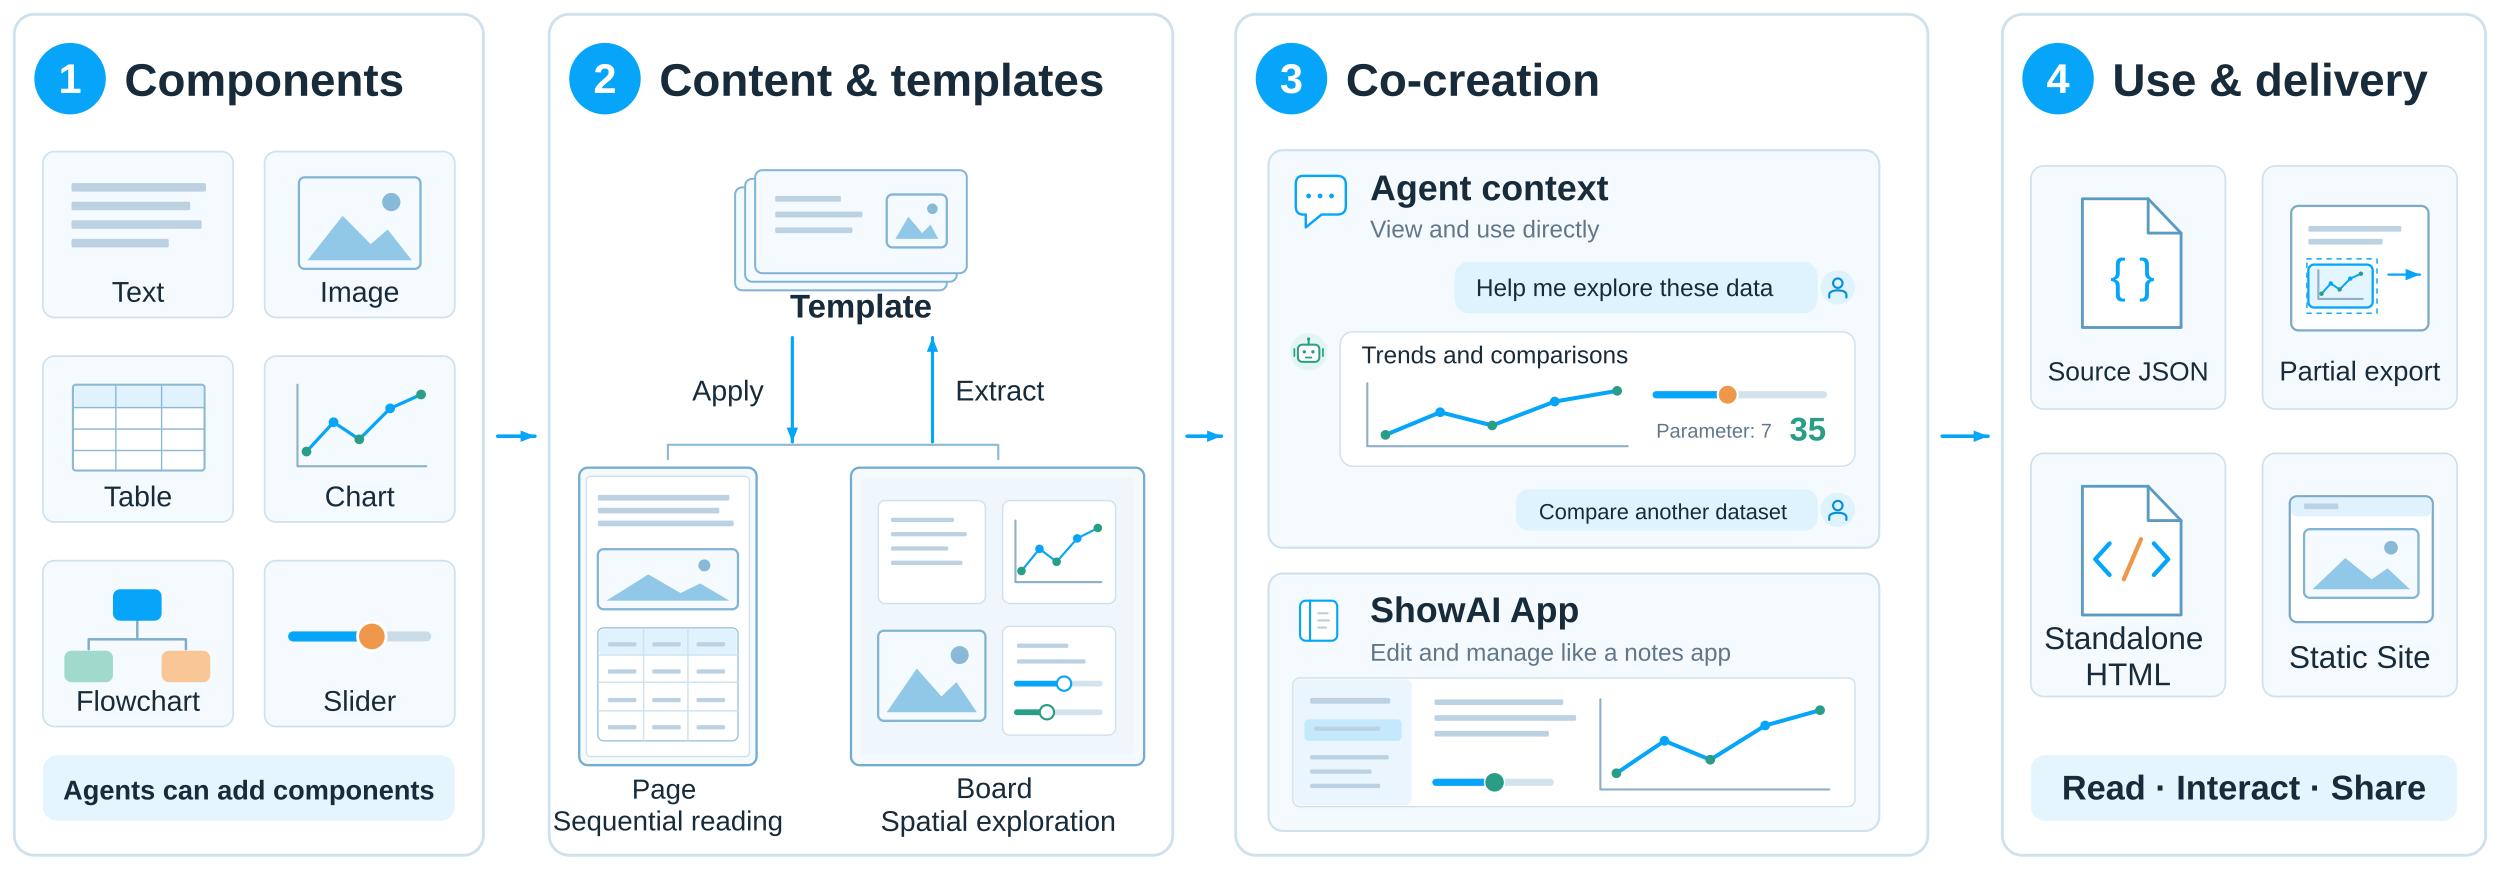
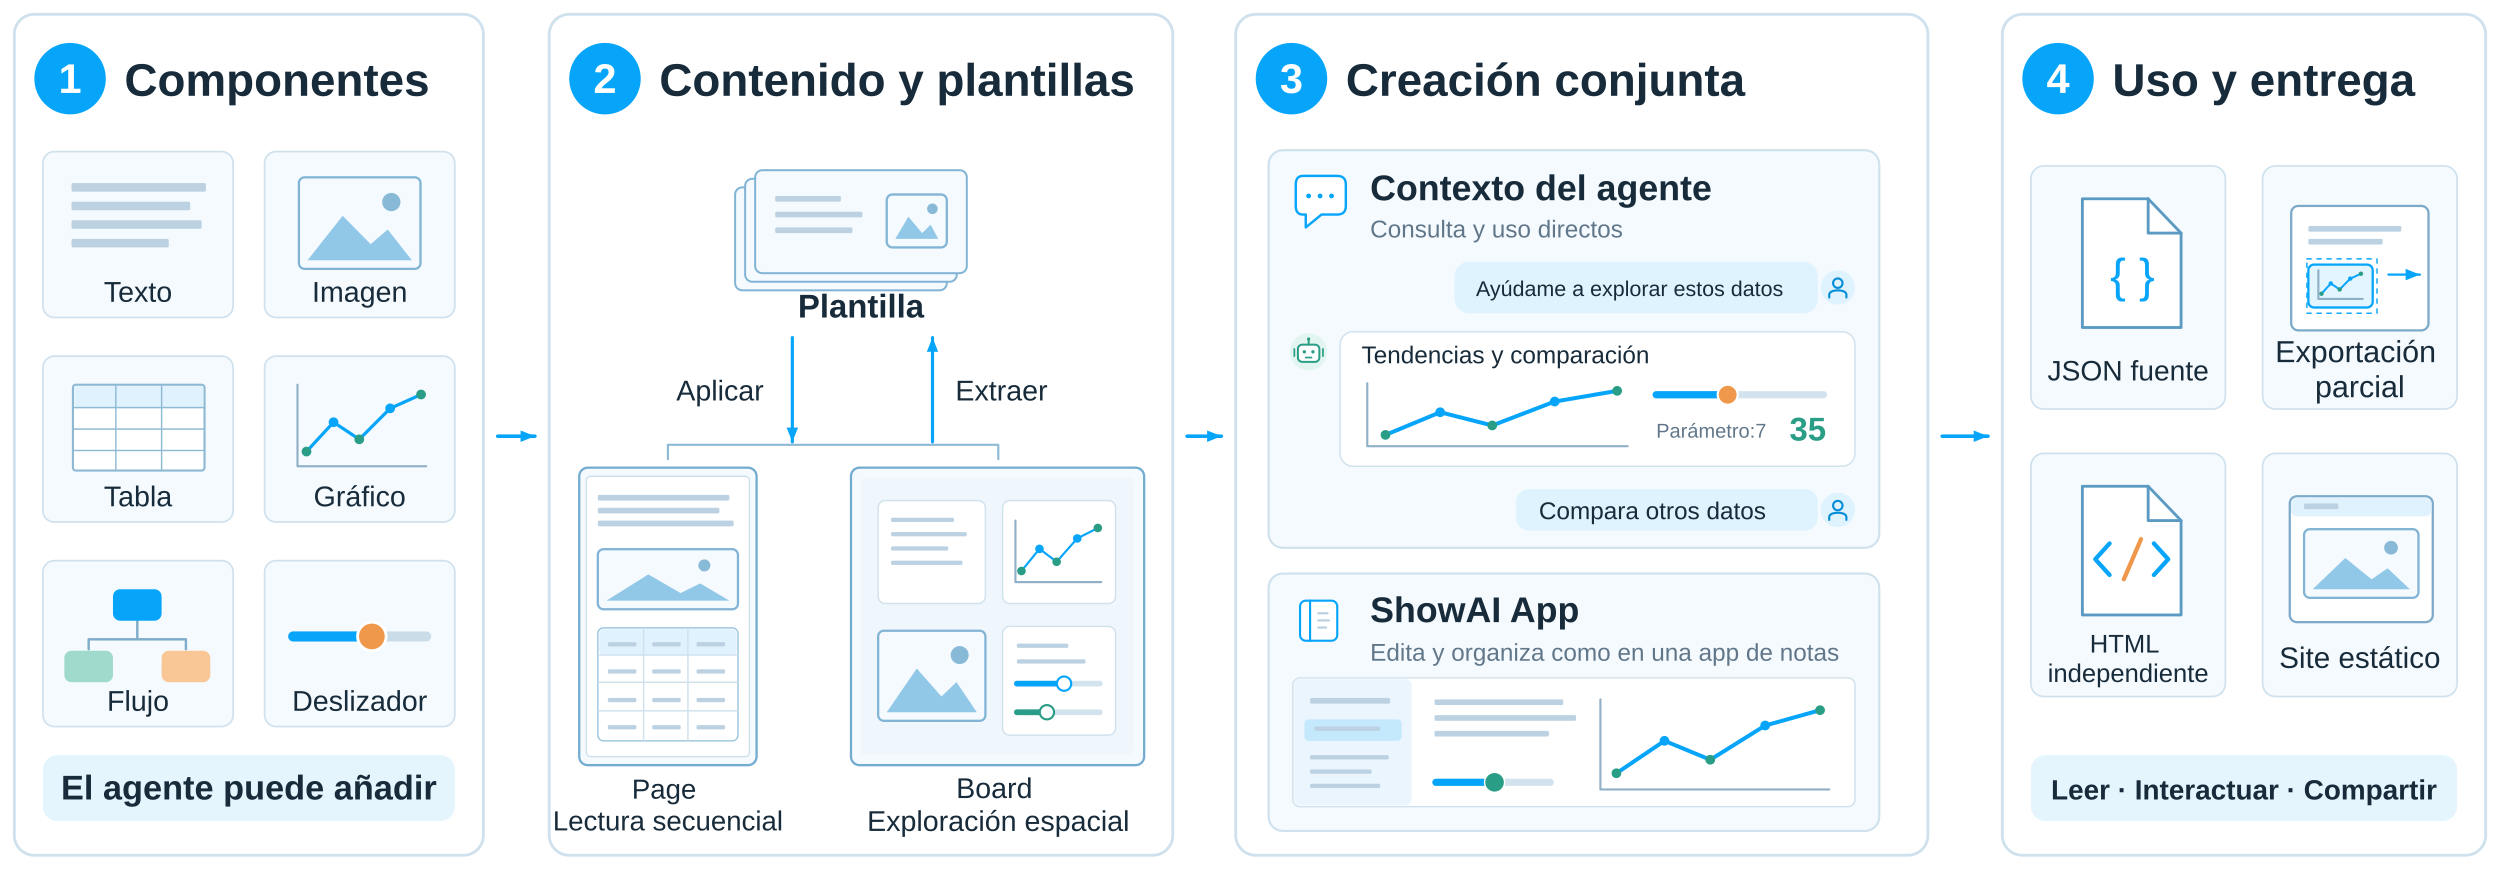
- <svg xmlns="http://www.w3.org/2000/svg" width="1748" height="608" viewBox="26 140 1748 608" role="img" aria-labelledby="title description" lang="en" xml:lang="en">
+ <svg xmlns="http://www.w3.org/2000/svg" width="1748" height="608" viewBox="26 140 1748 608" role="img" aria-labelledby="title description" lang="es" xml:lang="es">
  <defs>
    <marker id="arrow" viewBox="0 0 10 10" refX="10" refY="5" markerWidth="10" markerHeight="10" markerUnits="userSpaceOnUse" orient="auto-start-reverse">
      <path d="M0,1 L10,5 L0,9 Z" fill="#06A5FA" />
    </marker>
  </defs>
  <g font-family="Arial, sans-serif">
    <rect x="0" y="0" width="1800" height="820" rx="0" fill="#FFFFFF" stroke="none" stroke-width="1.6" />
    <g id="expression-units">
      <rect x="36" y="150" width="328" height="588" rx="14" fill="white" stroke="#CFE1ED" stroke-width="2" />
      <circle cx="75" cy="195" r="25" fill="#06A5FA" stroke="none" stroke-width="2" />
      <text x="75" y="205" font-size="29" font-weight="650" fill="white" text-anchor="middle">1</text>
-       <text x="113" y="207" font-size="32" font-weight="650" fill="#172B3A" text-anchor="start" data-label="组件">Components</text>
+       <text x="113" y="207" font-size="32" font-weight="650" fill="#172B3A" text-anchor="start" data-label="组件">Componentes</text>
      <g id="unit-1">
        <rect x="56" y="246" width="133" height="116" rx="8" fill="#F5FAFE" stroke="#CFE1ED" stroke-width="1.2" />
        <rect x="76" y="268" width="94" height="6" rx="1" fill="#BCD2E2" stroke="none" stroke-width="1.6" />
        <rect x="76" y="281" width="83" height="6" rx="1" fill="#BCD2E2" stroke="none" stroke-width="1.6" />
        <rect x="76" y="294" width="91" height="6" rx="1" fill="#BCD2E2" stroke="none" stroke-width="1.6" />
        <rect x="76" y="307" width="68" height="6" rx="1" fill="#BCD2E2" stroke="none" stroke-width="1.6" />
-         <text x="122.5" y="351" font-size="20" font-weight="500" fill="#172B3A" text-anchor="middle" data-label="文本">Text</text>
+         <text x="122.5" y="351" font-size="20" font-weight="500" fill="#172B3A" text-anchor="middle" data-label="文本">Texto</text>
      </g>
      <g id="unit-2">
        <rect x="211" y="246" width="133" height="116" rx="8" fill="#F5FAFE" stroke="#CFE1ED" stroke-width="1.2" />
        <rect x="235" y="264" width="85" height="64" rx="4" fill="#F5FAFE" stroke="#81B4D5" stroke-width="1.6" />
        <circle cx="299.6" cy="281.28" r="6.4" fill="#88BAD7" stroke="none" stroke-width="2" />
        <polygon points="241,322 265.6,290.88 285.15,310.72 297.05,300.48 314,322" fill="#91C7E7" />
-         <text x="277.5" y="351" font-size="20" font-weight="500" fill="#172B3A" text-anchor="middle" data-label="图片">Image</text>
+         <text x="277.5" y="351" font-size="20" font-weight="500" fill="#172B3A" text-anchor="middle" data-label="图片">Imagen</text>
      </g>
      <g id="unit-3">
        <rect x="56" y="389" width="133" height="116" rx="8" fill="#F5FAFE" stroke="#CFE1ED" stroke-width="1.2" />
        <rect x="77" y="409" width="92" height="60" rx="2" fill="white" stroke="#8EB9D5" stroke-width="1.5" />
        <rect x="78" y="410" width="90" height="15" rx="0" fill="#DFF2FD" stroke="none" stroke-width="1.6" />
        <path d="M107,409 V469" fill="none" stroke="#8EB9D5" stroke-width="1" stroke-linecap="round" stroke-linejoin="round" />
        <path d="M139,409 V469" fill="none" stroke="#8EB9D5" stroke-width="1" stroke-linecap="round" stroke-linejoin="round" />
        <path d="M77,425 H169" fill="none" stroke="#8EB9D5" stroke-width="1" stroke-linecap="round" stroke-linejoin="round" />
        <path d="M77,440 H169" fill="none" stroke="#8EB9D5" stroke-width="1" stroke-linecap="round" stroke-linejoin="round" />
        <path d="M77,455 H169" fill="none" stroke="#8EB9D5" stroke-width="1" stroke-linecap="round" stroke-linejoin="round" />
-         <text x="122.5" y="494" font-size="20" font-weight="500" fill="#172B3A" text-anchor="middle" data-label="表格">Table</text>
+         <text x="122.5" y="494" font-size="20" font-weight="500" fill="#172B3A" text-anchor="middle" data-label="表格">Tabla</text>
      </g>
      <g id="unit-4">
        <rect x="211" y="389" width="133" height="116" rx="8" fill="#F5FAFE" stroke="#CFE1ED" stroke-width="1.2" />
        <path d="M234,409 V466 H324" fill="none" stroke="#90B0C7" stroke-width="1.5" stroke-linecap="round" stroke-linejoin="round" />
        <path d="M240.3,455.74 L259.2,435.22 L277.2,447.19 L298.8,425.53 L320.4,415.84" fill="none" stroke="#06A5FA" stroke-width="2.25" stroke-linecap="round" stroke-linejoin="round" />
        <circle cx="240.3" cy="455.74" r="3.4" fill="#299D85" stroke="none" stroke-width="2" />
        <circle cx="259.2" cy="435.22" r="3.4" fill="#06A5FA" stroke="none" stroke-width="2" />
        <circle cx="277.2" cy="447.19" r="3.4" fill="#299D85" stroke="none" stroke-width="2" />
        <circle cx="298.8" cy="425.53" r="3.4" fill="#06A5FA" stroke="none" stroke-width="2" />
        <circle cx="320.4" cy="415.84" r="3.4" fill="#299D85" stroke="none" stroke-width="2" />
-         <text x="277.5" y="494" font-size="20" font-weight="500" fill="#172B3A" text-anchor="middle" data-label="图表">Chart</text>
+         <text x="277.5" y="494" font-size="20" font-weight="500" fill="#172B3A" text-anchor="middle" data-label="图表">Gráfico</text>
      </g>
      <g id="unit-5">
        <rect x="56" y="532" width="133" height="116" rx="8" fill="#F5FAFE" stroke="#CFE1ED" stroke-width="1.2" />
        <path d="M122,573 V587 M88,594 V587 H156 V594" fill="none" stroke="#80ADC9" stroke-width="1.7" stroke-linecap="round" stroke-linejoin="round" />
        <rect x="105" y="552" width="34" height="22" rx="5" fill="#06A5FA" stroke="none" stroke-width="1.6" />
        <rect x="71" y="595" width="34" height="22" rx="5" fill="#9FDACD" stroke="none" stroke-width="1.6" />
        <rect x="139" y="595" width="34" height="22" rx="5" fill="#F8C795" stroke="none" stroke-width="1.6" />
-         <text x="122.5" y="637" font-size="20" font-weight="500" fill="#172B3A" text-anchor="middle" data-label="流程图">Flowchart</text>
+         <text x="122.5" y="637" font-size="20" font-weight="500" fill="#172B3A" text-anchor="middle" data-label="流程图">Flujo</text>
      </g>
      <g id="unit-6">
        <rect x="211" y="532" width="133" height="116" rx="8" fill="#F5FAFE" stroke="#CFE1ED" stroke-width="1.2" />
        <path d="M231,585 H324" fill="none" stroke="#CADCE8" stroke-width="7" stroke-linecap="round" stroke-linejoin="round" />
        <path d="M231,585 H286" fill="none" stroke="#06A5FA" stroke-width="7" stroke-linecap="round" stroke-linejoin="round" />
        <circle cx="286" cy="585" r="10" fill="#EF984C" stroke="white" stroke-width="2" />
-         <text x="277.5" y="637" font-size="20" font-weight="500" fill="#172B3A" text-anchor="middle" data-label="滑块">Slider</text>
+         <text x="277.5" y="637" font-size="20" font-weight="500" fill="#172B3A" text-anchor="middle" data-label="滑块">Deslizador</text>
      </g>
      <rect x="56" y="668" width="288" height="46" rx="10" fill="#E5F5FE" stroke="none" stroke-width="1.6" />
-       <text x="200" y="699" font-size="19.0" font-weight="600" fill="#172B3A" text-anchor="middle" data-label="Agent 可动态添加">Agents can add components</text>
+       <text x="200" y="699" font-size="24" font-weight="600" fill="#172B3A" text-anchor="middle" data-label="Agent 可动态添加">El agente puede añadir</text>
    </g>
    <g id="content-organization">
      <rect x="410" y="150" width="436" height="588" rx="14" fill="white" stroke="#CFE1ED" stroke-width="2" />
      <circle cx="449" cy="195" r="25" fill="#06A5FA" stroke="none" stroke-width="2" />
      <text x="449" y="205" font-size="29" font-weight="650" fill="white" text-anchor="middle">2</text>
-       <text x="487" y="207" font-size="32" font-weight="650" fill="#172B3A" text-anchor="start" data-label="内容（模板）">Content &amp; templates</text>
+       <text x="487" y="207" font-size="32" font-weight="650" fill="#172B3A" text-anchor="start" data-label="内容（模板）">Contenido y plantillas</text>
      <g id="reusable-template" transform="translate(0 12)">
        <rect x="540" y="259" width="148" height="72" rx="5" fill="#F5FAFE" stroke="#81B4D5" stroke-width="1.4" />
        <rect x="547" y="253" width="148" height="72" rx="5" fill="#F5FAFE" stroke="#81B4D5" stroke-width="1.4" />
        <rect x="554" y="247" width="148" height="72" rx="5" fill="#F5FAFE" stroke="#81B4D5" stroke-width="1.4" />
        <rect x="568" y="265" width="46" height="4" rx="1" fill="#BCD2E2" stroke="none" stroke-width="1.6" />
        <rect x="568" y="276" width="61" height="4" rx="1" fill="#BCD2E2" stroke="none" stroke-width="1.6" />
        <rect x="568" y="287" width="54" height="4" rx="1" fill="#BCD2E2" stroke="none" stroke-width="1.6" />
        <rect x="646" y="264" width="42" height="37" rx="4" fill="#F5FAFE" stroke="#81B4D5" stroke-width="1.6" />
        <circle cx="677.92" cy="273.99" r="3.7" fill="#88BAD7" stroke="none" stroke-width="2" />
        <polygon points="652,295 661.12,279.54 670.78,291.01 676.66,285.09 682,295" fill="#91C7E7" />
-         <text x="628" y="350" font-size="23" font-weight="600" fill="#172B3A" text-anchor="middle" data-label="模板">Template</text>
+         <text x="628" y="350" font-size="23" font-weight="600" fill="#172B3A" text-anchor="middle" data-label="模板">Plantilla</text>
        <path d="M493,449 V439 H724 V449" fill="none" stroke="#8EB9D5" stroke-width="1.5" stroke-linecap="round" stroke-linejoin="round" />
        <path d="M580,364 V437" fill="none" stroke="#06A5FA" stroke-width="2.2" stroke-linecap="round" stroke-linejoin="round" marker-end="url(#arrow)" />
        <path d="M678,437 V364" fill="none" stroke="#06A5FA" stroke-width="2.2" stroke-linecap="round" stroke-linejoin="round" marker-end="url(#arrow)" />
-         <text x="560" y="408" font-size="20" font-weight="500" fill="#172B3A" text-anchor="end" data-label="应用">Apply</text>
-         <text x="694" y="408" font-size="20" font-weight="500" fill="#172B3A" text-anchor="start" data-label="提炼">Extract</text>
+         <text x="560" y="408" font-size="20" font-weight="500" fill="#172B3A" text-anchor="end" data-label="应用">Aplicar</text>
+         <text x="694" y="408" font-size="20" font-weight="500" fill="#172B3A" text-anchor="start" data-label="提炼">Extraer</text>
      </g>
      <g id="page-container" transform="translate(0 30)">
        <rect x="431" y="437" width="124" height="208" rx="6" fill="#F5FAFE" stroke="#72ACD0" stroke-width="1.6" />
        <rect x="436" y="443" width="114" height="196" rx="3" fill="white" stroke="#CFE1ED" stroke-width="1" />
        <rect x="444" y="456" width="92" height="4" rx="1" fill="#BCD2E2" stroke="none" stroke-width="1.6" />
        <rect x="444" y="465" width="85" height="4" rx="1" fill="#BCD2E2" stroke="none" stroke-width="1.6" />
        <rect x="444" y="474" width="95" height="4" rx="1" fill="#BCD2E2" stroke="none" stroke-width="1.6" />
        <rect x="444" y="494" width="98" height="42" rx="4" fill="#F5FAFE" stroke="#81B4D5" stroke-width="1.6" />
        <circle cx="518.48" cy="505.34" r="4.2" fill="#88BAD7" stroke="none" stroke-width="2" />
        <polygon points="450,530 479.28,511.64 501.82,524.66 515.54,517.94 536,530" fill="#91C7E7" />
        <text x="493" y="680" font-size="19.3" font-weight="500" fill="#172B3A" text-anchor="middle" data-label="Page · 顺序阅读">
          <tspan x="493" y="668.42">Page</tspan>
-           <tspan x="493" y="690.62">Sequential reading</tspan>
+           <tspan x="493" y="690.62">Lectura secuencial</tspan>
        </text>
        <rect x="444" y="549" width="98" height="79" rx="4" fill="#FFFFFF" stroke="#9CC5DF" stroke-width="1" />
        <rect x="445" y="550" width="96" height="18" rx="3" fill="#DFF2FD" />
        <line x1="444" y1="568" x2="542" y2="568" stroke="#CFE1ED" stroke-width="1" />
        <line x1="444" y1="587" x2="542" y2="587" stroke="#CFE1ED" stroke-width="1" />
        <line x1="444" y1="607" x2="542" y2="607" stroke="#CFE1ED" stroke-width="1" />
        <line x1="476" y1="549" x2="476" y2="628" stroke="#CFE1ED" stroke-width="1" />
        <line x1="507" y1="549" x2="507" y2="628" stroke="#CFE1ED" stroke-width="1" />
        <rect x="451" y="559" width="20" height="3" rx="1" fill="#BCD2E2" />
        <rect x="451" y="578" width="20" height="3" rx="1" fill="#BCD2E2" />
        <rect x="451" y="598" width="20" height="3" rx="1" fill="#BCD2E2" />
        <rect x="451" y="617" width="20" height="3" rx="1" fill="#BCD2E2" />
        <rect x="482" y="559" width="20" height="3" rx="1" fill="#BCD2E2" />
        <rect x="482" y="578" width="20" height="3" rx="1" fill="#BCD2E2" />
        <rect x="482" y="598" width="20" height="3" rx="1" fill="#BCD2E2" />
        <rect x="482" y="617" width="20" height="3" rx="1" fill="#BCD2E2" />
        <rect x="513" y="559" width="20" height="3" rx="1" fill="#BCD2E2" />
        <rect x="513" y="578" width="20" height="3" rx="1" fill="#BCD2E2" />
        <rect x="513" y="598" width="20" height="3" rx="1" fill="#BCD2E2" />
        <rect x="513" y="617" width="20" height="3" rx="1" fill="#BCD2E2" />
      </g>
      <g id="board-container" transform="translate(0 30)">
        <rect x="621" y="437" width="205" height="208" rx="6" fill="#F5FAFE" stroke="#72ACD0" stroke-width="1.6" />
        <rect x="628" y="444" width="191" height="194" rx="3" fill="#F0F7FC" stroke="none" stroke-width="1.6" />
        <rect x="640" y="460" width="75" height="72" rx="5" fill="white" stroke="#CFE1ED" stroke-width="1" />
        <rect x="649" y="472" width="44" height="3" rx="1" fill="#BCD2E2" stroke="none" stroke-width="1.6" />
        <rect x="649" y="482" width="53" height="3" rx="1" fill="#BCD2E2" stroke="none" stroke-width="1.6" />
        <rect x="649" y="492" width="40" height="3" rx="1" fill="#BCD2E2" stroke="none" stroke-width="1.6" />
        <rect x="649" y="502" width="50" height="3" rx="1" fill="#BCD2E2" stroke="none" stroke-width="1.6" />
        <rect x="727" y="460" width="79" height="72" rx="5" fill="white" stroke="#CFE1ED" stroke-width="1" />
        <path d="M736,474 V517 H796" fill="none" stroke="#90B0C7" stroke-width="1.5" stroke-linecap="round" stroke-linejoin="round" />
        <path d="M740.2,509.26 L752.8,493.78 L764.8,502.81 L779.2,486.47 L793.6,479.16" fill="none" stroke="#06A5FA" stroke-width="1.5" stroke-linecap="round" stroke-linejoin="round" />
        <circle cx="740.2" cy="509.26" r="3.0" fill="#299D85" stroke="none" stroke-width="2" />
        <circle cx="752.8" cy="493.78" r="3.0" fill="#06A5FA" stroke="none" stroke-width="2" />
        <circle cx="764.8" cy="502.81" r="3.0" fill="#299D85" stroke="none" stroke-width="2" />
        <circle cx="779.2" cy="486.47" r="3.0" fill="#06A5FA" stroke="none" stroke-width="2" />
        <circle cx="793.6" cy="479.16" r="3.0" fill="#299D85" stroke="none" stroke-width="2" />
        <rect x="640" y="551" width="75" height="63" rx="4" fill="#F5FAFE" stroke="#81B4D5" stroke-width="1.6" />
        <circle cx="697.0" cy="568.01" r="6.3" fill="#88BAD7" stroke="none" stroke-width="2" />
        <polygon points="646,608 667.0,577.46 684.25,596.99 694.75,586.91 709,608" fill="#91C7E7" />
        <text x="724" y="680" font-size="20" font-weight="500" fill="#172B3A" text-anchor="middle" data-label="Board · 空间探索">
          <tspan x="724" y="668.0">Board</tspan>
-           <tspan x="724" y="691.0">Spatial exploration</tspan>
+           <tspan x="724" y="691.0">Exploración espacial</tspan>
        </text>
        <rect x="727" y="548" width="79" height="76" rx="5" fill="#FFFFFF" stroke="#CFE1ED" stroke-width="1" />
        <rect x="737" y="560" width="36" height="3" rx="1" fill="#BCD2E2" />
        <rect x="737" y="571" width="48" height="3" rx="1" fill="#BCD2E2" />
        <line x1="737" y1="588" x2="795" y2="588" stroke="#D2E3EE" stroke-width="4" stroke-linecap="round" />
        <line x1="737" y1="588" x2="770" y2="588" stroke="#06A5FA" stroke-width="4" stroke-linecap="round" />
        <circle cx="770" cy="588" r="5" fill="#FFFFFF" stroke="#06A5FA" stroke-width="1.5" />
        <line x1="737" y1="608" x2="795" y2="608" stroke="#D2E3EE" stroke-width="4" stroke-linecap="round" />
        <line x1="737" y1="608" x2="758" y2="608" stroke="#299D85" stroke-width="4" stroke-linecap="round" />
        <circle cx="758" cy="608" r="5" fill="#FFFFFF" stroke="#299D85" stroke-width="1.5" />
      </g>
    </g>
    <g id="co-creation">
      <rect x="890" y="150" width="484" height="588" rx="14" fill="white" stroke="#CFE1ED" stroke-width="2" />
      <circle cx="929" cy="195" r="25" fill="#06A5FA" stroke="none" stroke-width="2" />
      <text x="929" y="205" font-size="29" font-weight="650" fill="white" text-anchor="middle">3</text>
-       <text x="967" y="207" font-size="32" font-weight="650" fill="#172B3A" text-anchor="start" data-label="共同创作">Co-creation</text>
+       <text x="967" y="207" font-size="32" font-weight="650" fill="#172B3A" text-anchor="start" data-label="共同创作">Creación conjunta</text>
      <g id="agent-context-interface">
        <rect x="913" y="245" width="427" height="278" rx="10" fill="#F4FAFE" stroke="#CFE1ED" stroke-width="1.5" />
        <path d="M937,263 H961 Q967,263 967,269 V284 Q967,290 961,290 H950 L939,299 V290 H937 Q932,290 932,284 V269 Q932,263 937,263 Z" fill="white" stroke="#06A5FA" stroke-width="1.7" stroke-linecap="round" stroke-linejoin="round" />
        <circle cx="941" cy="277" r="1.7" fill="#06A5FA" stroke="none" stroke-width="2" />
        <circle cx="949" cy="277" r="1.7" fill="#06A5FA" stroke="none" stroke-width="2" />
        <circle cx="957" cy="277" r="1.7" fill="#06A5FA" stroke="none" stroke-width="2" />
-         <text x="984" y="280" font-size="25" font-weight="600" fill="#172B3A" text-anchor="start" data-label="Agent 上下文">Agent context</text>
-         <text x="984" y="306" font-size="17" font-weight="400" fill="#617789" text-anchor="start" data-label="直接查看与使用">View and use directly</text>
+         <text x="984" y="280" font-size="25" font-weight="600" fill="#172B3A" text-anchor="start" data-label="Agent 上下文">Contexto del agente</text>
+         <text x="984" y="306" font-size="17" font-weight="400" fill="#617789" text-anchor="start" data-label="直接查看与使用">Consulta y uso directos</text>
        <g id="chat-user-request">
          <rect x="1043" y="323" width="254" height="36" rx="10" fill="#DFF3FE" stroke="none" stroke-width="1.6" />
-           <text x="1058" y="347" font-size="17" font-weight="400" fill="#172B3A" text-anchor="start" data-label="帮我看看这组数据">Help me explore these data</text>
+           <text x="1058" y="347" font-size="15.0" font-weight="400" fill="#172B3A" text-anchor="start" data-label="帮我看看这组数据">Ayúdame a explorar estos datos</text>
          <g id="chat-human-avatar-request">
            <circle cx="1311" cy="341" r="12" fill="#DFF3FE" stroke="none" stroke-width="2" />
            <circle cx="1311" cy="338" r="3.3" fill="none" stroke="#078DD8" stroke-width="1.5" />
            <path d="M1305,348 V346 C1305,342 1317,342 1317,346 V348" fill="none" stroke="#078DD8" stroke-width="1.5" stroke-linecap="round" stroke-linejoin="round" />
          </g>
        </g>
        <g id="chat-agent-response">
          <g id="chat-robot-avatar">
            <circle cx="941" cy="386" r="13" fill="#E3F5F0" stroke="none" stroke-width="2" />
            <path d="M941,377 V381" fill="none" stroke="#299D85" stroke-width="1.4" stroke-linecap="round" stroke-linejoin="round" />
            <circle cx="941" cy="377" r="1.1" fill="#299D85" stroke="none" stroke-width="2" />
            <rect x="933.5" y="381" width="15" height="12" rx="3" fill="white" stroke="#299D85" stroke-width="1.4" />
            <circle cx="938" cy="386" r="1.2" fill="#299D85" stroke="none" stroke-width="2" />
            <circle cx="944" cy="386" r="1.2" fill="#299D85" stroke="none" stroke-width="2" />
            <path d="M939,390 H943 M931,384 V389 M951,384 V389" fill="none" stroke="#299D85" stroke-width="1.2" stroke-linecap="round" stroke-linejoin="round" />
          </g>
          <rect x="963" y="372" width="360" height="94" rx="9" fill="white" stroke="#CFE1ED" stroke-width="1" />
-           <text x="978" y="394" font-size="17" font-weight="500" fill="#172B3A" text-anchor="start" data-label="趋势与对比">Trends and comparisons</text>
+           <text x="978" y="394" font-size="17" font-weight="500" fill="#172B3A" text-anchor="start" data-label="趋势与对比">Tendencias y comparación</text>
          <path d="M982,408 V452 H1164" fill="none" stroke="#90B0C7" stroke-width="1.5" stroke-linecap="round" stroke-linejoin="round" />
          <path d="M994.74,444.08 L1032.96,428.24 L1069.36,437.48 L1113.04,420.76 L1156.72,413.28" fill="none" stroke="#06A5FA" stroke-width="2.8" stroke-linecap="round" stroke-linejoin="round" />
          <circle cx="994.74" cy="444.08" r="3.4" fill="#299D85" stroke="none" stroke-width="2" />
          <circle cx="1032.96" cy="428.24" r="3.4" fill="#06A5FA" stroke="none" stroke-width="2" />
          <circle cx="1069.36" cy="437.48" r="3.4" fill="#299D85" stroke="none" stroke-width="2" />
          <circle cx="1113.04" cy="420.76" r="3.4" fill="#06A5FA" stroke="none" stroke-width="2" />
          <circle cx="1156.72" cy="413.28" r="3.4" fill="#299D85" stroke="none" stroke-width="2" />
          <path d="M1184,416 H1301" fill="none" stroke="#D2E3EE" stroke-width="5" stroke-linecap="round" stroke-linejoin="round" />
          <path d="M1184,416 H1234" fill="none" stroke="#06A5FA" stroke-width="5" stroke-linecap="round" stroke-linejoin="round" />
          <circle cx="1234" cy="416" r="7" fill="#EF984C" stroke="white" stroke-width="1.5" />
-           <text x="1184" y="446" font-size="14" font-weight="400" fill="#617789" text-anchor="start" data-label="参数：7">Parameter: 7</text>
+           <text x="1184" y="446" font-size="14" font-weight="400" fill="#617789" text-anchor="start" data-label="参数：7">Parámetro:7</text>
          <text x="1290" y="448" font-size="23" font-weight="600" fill="#299D85" text-anchor="middle">35</text>
        </g>
        <g id="chat-user-followup">
          <rect x="1086" y="482" width="211" height="29" rx="9" fill="#DFF3FE" stroke="none" stroke-width="1.6" />
-           <text x="1102" y="503" font-size="15.3" font-weight="400" fill="#172B3A" text-anchor="start" data-label="再比较另一组数据">Compare another dataset</text>
+           <text x="1102" y="503" font-size="17" font-weight="400" fill="#172B3A" text-anchor="start" data-label="再比较另一组数据">Compara otros datos</text>
          <g id="chat-human-avatar-followup">
            <circle cx="1311" cy="496.5" r="12" fill="#DFF3FE" stroke="none" stroke-width="2" />
            <circle cx="1311" cy="493.5" r="3.3" fill="none" stroke="#078DD8" stroke-width="1.5" />
            <path d="M1305,503.5 V501.5 C1305,497.5 1317,497.5 1317,501.5 V503.5" fill="none" stroke="#078DD8" stroke-width="1.5" stroke-linecap="round" stroke-linejoin="round" />
          </g>
        </g>
      </g>
      <g id="showai-app-interface">
        <rect x="913" y="541" width="427" height="180" rx="10" fill="#F4FAFE" stroke="#CFE1ED" stroke-width="1.5" />
        <rect x="935" y="560" width="26" height="28" rx="4" fill="white" stroke="#06A5FA" stroke-width="1.5" />
        <path d="M942,560 V588" fill="none" stroke="#06A5FA" stroke-width="1.5" stroke-linecap="round" stroke-linejoin="round" />
        <rect x="947" y="568" width="8" height="1.6" rx="1" fill="#BCD2E2" stroke="none" stroke-width="1.6" />
        <rect x="947" y="573" width="9" height="1.6" rx="1" fill="#BCD2E2" stroke="none" stroke-width="1.6" />
        <rect x="947" y="578" width="7" height="1.6" rx="1" fill="#BCD2E2" stroke="none" stroke-width="1.6" />
        <text x="984" y="575" font-size="25" font-weight="600" fill="#172B3A" text-anchor="start">ShowAI App</text>
-         <text x="984" y="602" font-size="17" font-weight="400" fill="#617789" text-anchor="start" data-label="像笔记软件一样编辑与管理">Edit and manage like a notes app</text>
+         <text x="984" y="602" font-size="17" font-weight="400" fill="#617789" text-anchor="start" data-label="像笔记软件一样编辑与管理">Edita y organiza como en una app de notas</text>
        <rect x="930" y="614" width="393" height="90" rx="5" fill="white" stroke="#CFE1ED" stroke-width="1" />
        <rect x="931" y="615" width="82" height="88" rx="4" fill="#EAF5FD" stroke="none" stroke-width="1.6" />
        <rect x="942" y="628" width="56" height="4" rx="1" fill="#BCD2E2" stroke="none" stroke-width="1.6" />
        <rect x="938" y="643" width="68" height="15" rx="3" fill="#C4E9FD" stroke="none" stroke-width="1.6" />
        <rect x="945" y="648" width="46" height="3" rx="1" fill="#BCD2E2" stroke="none" stroke-width="1.6" />
        <rect x="942" y="668" width="55" height="3" rx="1" fill="#BCD2E2" stroke="none" stroke-width="1.6" />
        <rect x="942" y="678" width="43" height="3" rx="1" fill="#BCD2E2" stroke="none" stroke-width="1.6" />
        <rect x="942" y="688" width="49" height="3" rx="1" fill="#BCD2E2" stroke="none" stroke-width="1.6" />
        <rect x="1029" y="629" width="90" height="4" rx="1" fill="#BCD2E2" stroke="none" stroke-width="1.6" />
        <rect x="1029" y="640" width="99" height="4" rx="1" fill="#BCD2E2" stroke="none" stroke-width="1.6" />
        <rect x="1029" y="651" width="80" height="4" rx="1" fill="#BCD2E2" stroke="none" stroke-width="1.6" />
        <path d="M1030,687 H1110" fill="none" stroke="#D2E3EE" stroke-width="5" stroke-linecap="round" stroke-linejoin="round" />
        <path d="M1030,687 H1071" fill="none" stroke="#06A5FA" stroke-width="5" stroke-linecap="round" stroke-linejoin="round" />
        <circle cx="1071" cy="687" r="7" fill="#299D85" stroke="white" stroke-width="1" />
        <path d="M1145,629 V692 H1305" fill="none" stroke="#90B0C7" stroke-width="1.5" stroke-linecap="round" stroke-linejoin="round" />
        <path d="M1156.2,680.66 L1189.8,657.98 L1221.8,671.21 L1260.2,647.27 L1298.6,636.56" fill="none" stroke="#06A5FA" stroke-width="2.8" stroke-linecap="round" stroke-linejoin="round" />
        <circle cx="1156.2" cy="680.66" r="3.4" fill="#299D85" stroke="none" stroke-width="2" />
        <circle cx="1189.8" cy="657.98" r="3.4" fill="#06A5FA" stroke="none" stroke-width="2" />
        <circle cx="1221.8" cy="671.21" r="3.4" fill="#299D85" stroke="none" stroke-width="2" />
        <circle cx="1260.2" cy="647.27" r="3.4" fill="#06A5FA" stroke="none" stroke-width="2" />
        <circle cx="1298.6" cy="636.56" r="3.4" fill="#299D85" stroke="none" stroke-width="2" />
      </g>
    </g>
    <g id="use-and-delivery">
      <rect x="1426" y="150" width="338" height="588" rx="14" fill="white" stroke="#CFE1ED" stroke-width="2" />
      <circle cx="1465" cy="195" r="25" fill="#06A5FA" stroke="none" stroke-width="2" />
      <text x="1465" y="205" font-size="29" font-weight="650" fill="white" text-anchor="middle">4</text>
-       <text x="1503" y="207" font-size="32" font-weight="650" fill="#172B3A" text-anchor="start" data-label="使用与交付">Use &amp; delivery</text>
+       <text x="1503" y="207" font-size="32" font-weight="650" fill="#172B3A" text-anchor="start" data-label="使用与交付">Uso y entrega</text>
      <g id="destination-1">
        <rect x="1446" y="256" width="136" height="170" rx="9" fill="#F5FAFE" stroke="#CFE1ED" stroke-width="1.2" />
        <path d="M1482,279 H1528 L1551,303 V369 H1482 Z" fill="white" stroke="#5B9AC2" stroke-width="2" stroke-linecap="round" stroke-linejoin="round" />
        <path d="M1528,279 V303 H1551" fill="none" stroke="#5B9AC2" stroke-width="2" stroke-linecap="round" stroke-linejoin="round" />
        <text x="1517" y="344" font-size="33" font-weight="500" fill="#06A5FA" text-anchor="middle">{ }</text>
-         <text x="1514" y="406" font-size="18.4" font-weight="500" fill="#172B3A" text-anchor="middle" data-label="源 JSON">Source JSON</text>
+         <text x="1514" y="406" font-size="19.7" font-weight="500" fill="#172B3A" text-anchor="middle" data-label="源 JSON">JSON fuente</text>
      </g>
      <g id="destination-2">
        <rect x="1608" y="256" width="136" height="170" rx="9" fill="#F5FAFE" stroke="#CFE1ED" stroke-width="1.2" />
        <rect x="1628" y="284" width="96" height="87" rx="5" fill="white" stroke="#7DAAC8" stroke-width="1.6" />
        <rect x="1640" y="298" width="65" height="4" rx="1" fill="#BCD2E2" stroke="none" stroke-width="1.6" />
        <rect x="1640" y="307" width="52" height="4" rx="1" fill="#BCD2E2" stroke="none" stroke-width="1.6" />
        <rect x="1640" y="325" width="45" height="30" rx="4" fill="#E3F5FE" stroke="#06A5FA" stroke-width="1.6" />
        <path d="M1647,329 V349 H1678" fill="none" stroke="#90B0C7" stroke-width="1.5" stroke-linecap="round" stroke-linejoin="round" />
        <path d="M1649.17,345.4 L1655.68,338.2 L1661.88,342.4 L1669.32,334.8 L1676.76,331.4" fill="none" stroke="#06A5FA" stroke-width="1.4" stroke-linecap="round" stroke-linejoin="round" />
        <circle cx="1649.17" cy="345.4" r="1.55" fill="#299D85" stroke="none" stroke-width="2" />
        <circle cx="1655.68" cy="338.2" r="1.55" fill="#06A5FA" stroke="none" stroke-width="2" />
        <circle cx="1661.88" cy="342.4" r="1.55" fill="#299D85" stroke="none" stroke-width="2" />
        <circle cx="1669.32" cy="334.8" r="1.55" fill="#06A5FA" stroke="none" stroke-width="2" />
        <circle cx="1676.76" cy="331.4" r="1.55" fill="#299D85" stroke="none" stroke-width="2" />
        <path d="M1696,332 H1718" fill="none" stroke="#06A5FA" stroke-width="1.6" stroke-linecap="round" stroke-linejoin="round" marker-end="url(#arrow)" />
        <path d="M1639,321 H1688 V359 H1639 Z" fill="none" stroke="#06A5FA" stroke-width="1" stroke-linecap="round" stroke-linejoin="round" stroke-dasharray="3 4" />
-         <text x="1676" y="406" font-size="19.1" font-weight="500" fill="#172B3A" text-anchor="middle" data-label="局部导出">Partial export</text>
+         <text x="1676" y="406" font-size="21.3" font-weight="500" fill="#172B3A" text-anchor="middle" data-label="局部导出">
+           <tspan x="1676" y="393.22">Exportación</tspan>
+           <tspan x="1676" y="417.72">parcial</tspan>
+         </text>
      </g>
      <g id="destination-3">
        <rect x="1446" y="457" width="136" height="170" rx="9" fill="#F5FAFE" stroke="#CFE1ED" stroke-width="1.2" />
        <path d="M1482,480 H1528 L1551,504 V570 H1482 Z" fill="white" stroke="#5B9AC2" stroke-width="2" stroke-linecap="round" stroke-linejoin="round" />
        <path d="M1528,480 V504 H1551" fill="none" stroke="#5B9AC2" stroke-width="2" stroke-linecap="round" stroke-linejoin="round" />
        <path d="M1501,520 L1491,531 L1501,542 M1532,520 L1542,531 L1532,542" fill="none" stroke="#06A5FA" stroke-width="3" stroke-linecap="round" stroke-linejoin="round" />
        <path d="M1523,517 L1511,545" fill="none" stroke="#EF984C" stroke-width="3" stroke-linecap="round" stroke-linejoin="round" />
-         <text x="1514" y="607" font-size="22" font-weight="500" fill="#172B3A" text-anchor="middle" data-label="独立 HTML">
-           <tspan x="1514" y="593.8">Standalone</tspan>
-           <tspan x="1514" y="619.1">HTML</tspan>
+         <text x="1514" y="607" font-size="17.9" font-weight="500" fill="#172B3A" text-anchor="middle" data-label="独立 HTML">
+           <tspan x="1514" y="596.26">HTML</tspan>
+           <tspan x="1514" y="616.85">independiente</tspan>
        </text>
      </g>
      <g id="destination-4">
        <rect x="1608" y="457" width="136" height="170" rx="9" fill="#F5FAFE" stroke="#CFE1ED" stroke-width="1.2" />
        <rect x="1627" y="487" width="100" height="88" rx="5" fill="white" stroke="#7DAAC8" stroke-width="1.6" />
        <rect x="1628" y="488" width="98" height="13" rx="4" fill="#DFF2FD" stroke="none" stroke-width="1.6" />
        <rect x="1637" y="492" width="24" height="4" rx="1" fill="#BCD2E2" stroke="none" stroke-width="1.6" />
        <rect x="1637" y="510" width="80" height="48" rx="4" fill="#F5FAFE" stroke="#81B4D5" stroke-width="1.6" />
        <circle cx="1697.8" cy="522.96" r="4.8" fill="#88BAD7" stroke="none" stroke-width="2" />
        <polygon points="1643,552 1665.8,530.16 1684.2,545.04 1695.4,537.36 1711,552" fill="#91C7E7" />
-         <text x="1676" y="607" font-size="22" font-weight="500" fill="#172B3A" text-anchor="middle" data-label="静态 Site">Static Site</text>
+         <text x="1676" y="607" font-size="20.7" font-weight="500" fill="#172B3A" text-anchor="middle" data-label="静态 Site">Site estático</text>
      </g>
      <rect x="1446" y="668" width="298" height="46" rx="10" fill="#E5F5FE" stroke="none" stroke-width="1.6" />
-       <text x="1595" y="699" font-size="24" font-weight="600" fill="#172B3A" text-anchor="middle" data-label="阅读 · 交互 · 分享">Read · Interact · Share</text>
+       <text x="1595" y="699" font-size="19.5" font-weight="600" fill="#172B3A" text-anchor="middle" data-label="阅读 · 交互 · 分享">Leer · Interactuar · Compartir</text>
    </g>
    <g id="main-flow">
      <path d="M374,445 H400" fill="none" stroke="#06A5FA" stroke-width="2.5" stroke-linecap="round" stroke-linejoin="round" marker-end="url(#arrow)" />
      <path d="M856,445 H880" fill="none" stroke="#06A5FA" stroke-width="2.5" stroke-linecap="round" stroke-linejoin="round" marker-end="url(#arrow)" />
      <path d="M1384,445 H1416" fill="none" stroke="#06A5FA" stroke-width="2.5" stroke-linecap="round" stroke-linejoin="round" marker-end="url(#arrow)" />
    </g>
  </g>
</svg>
